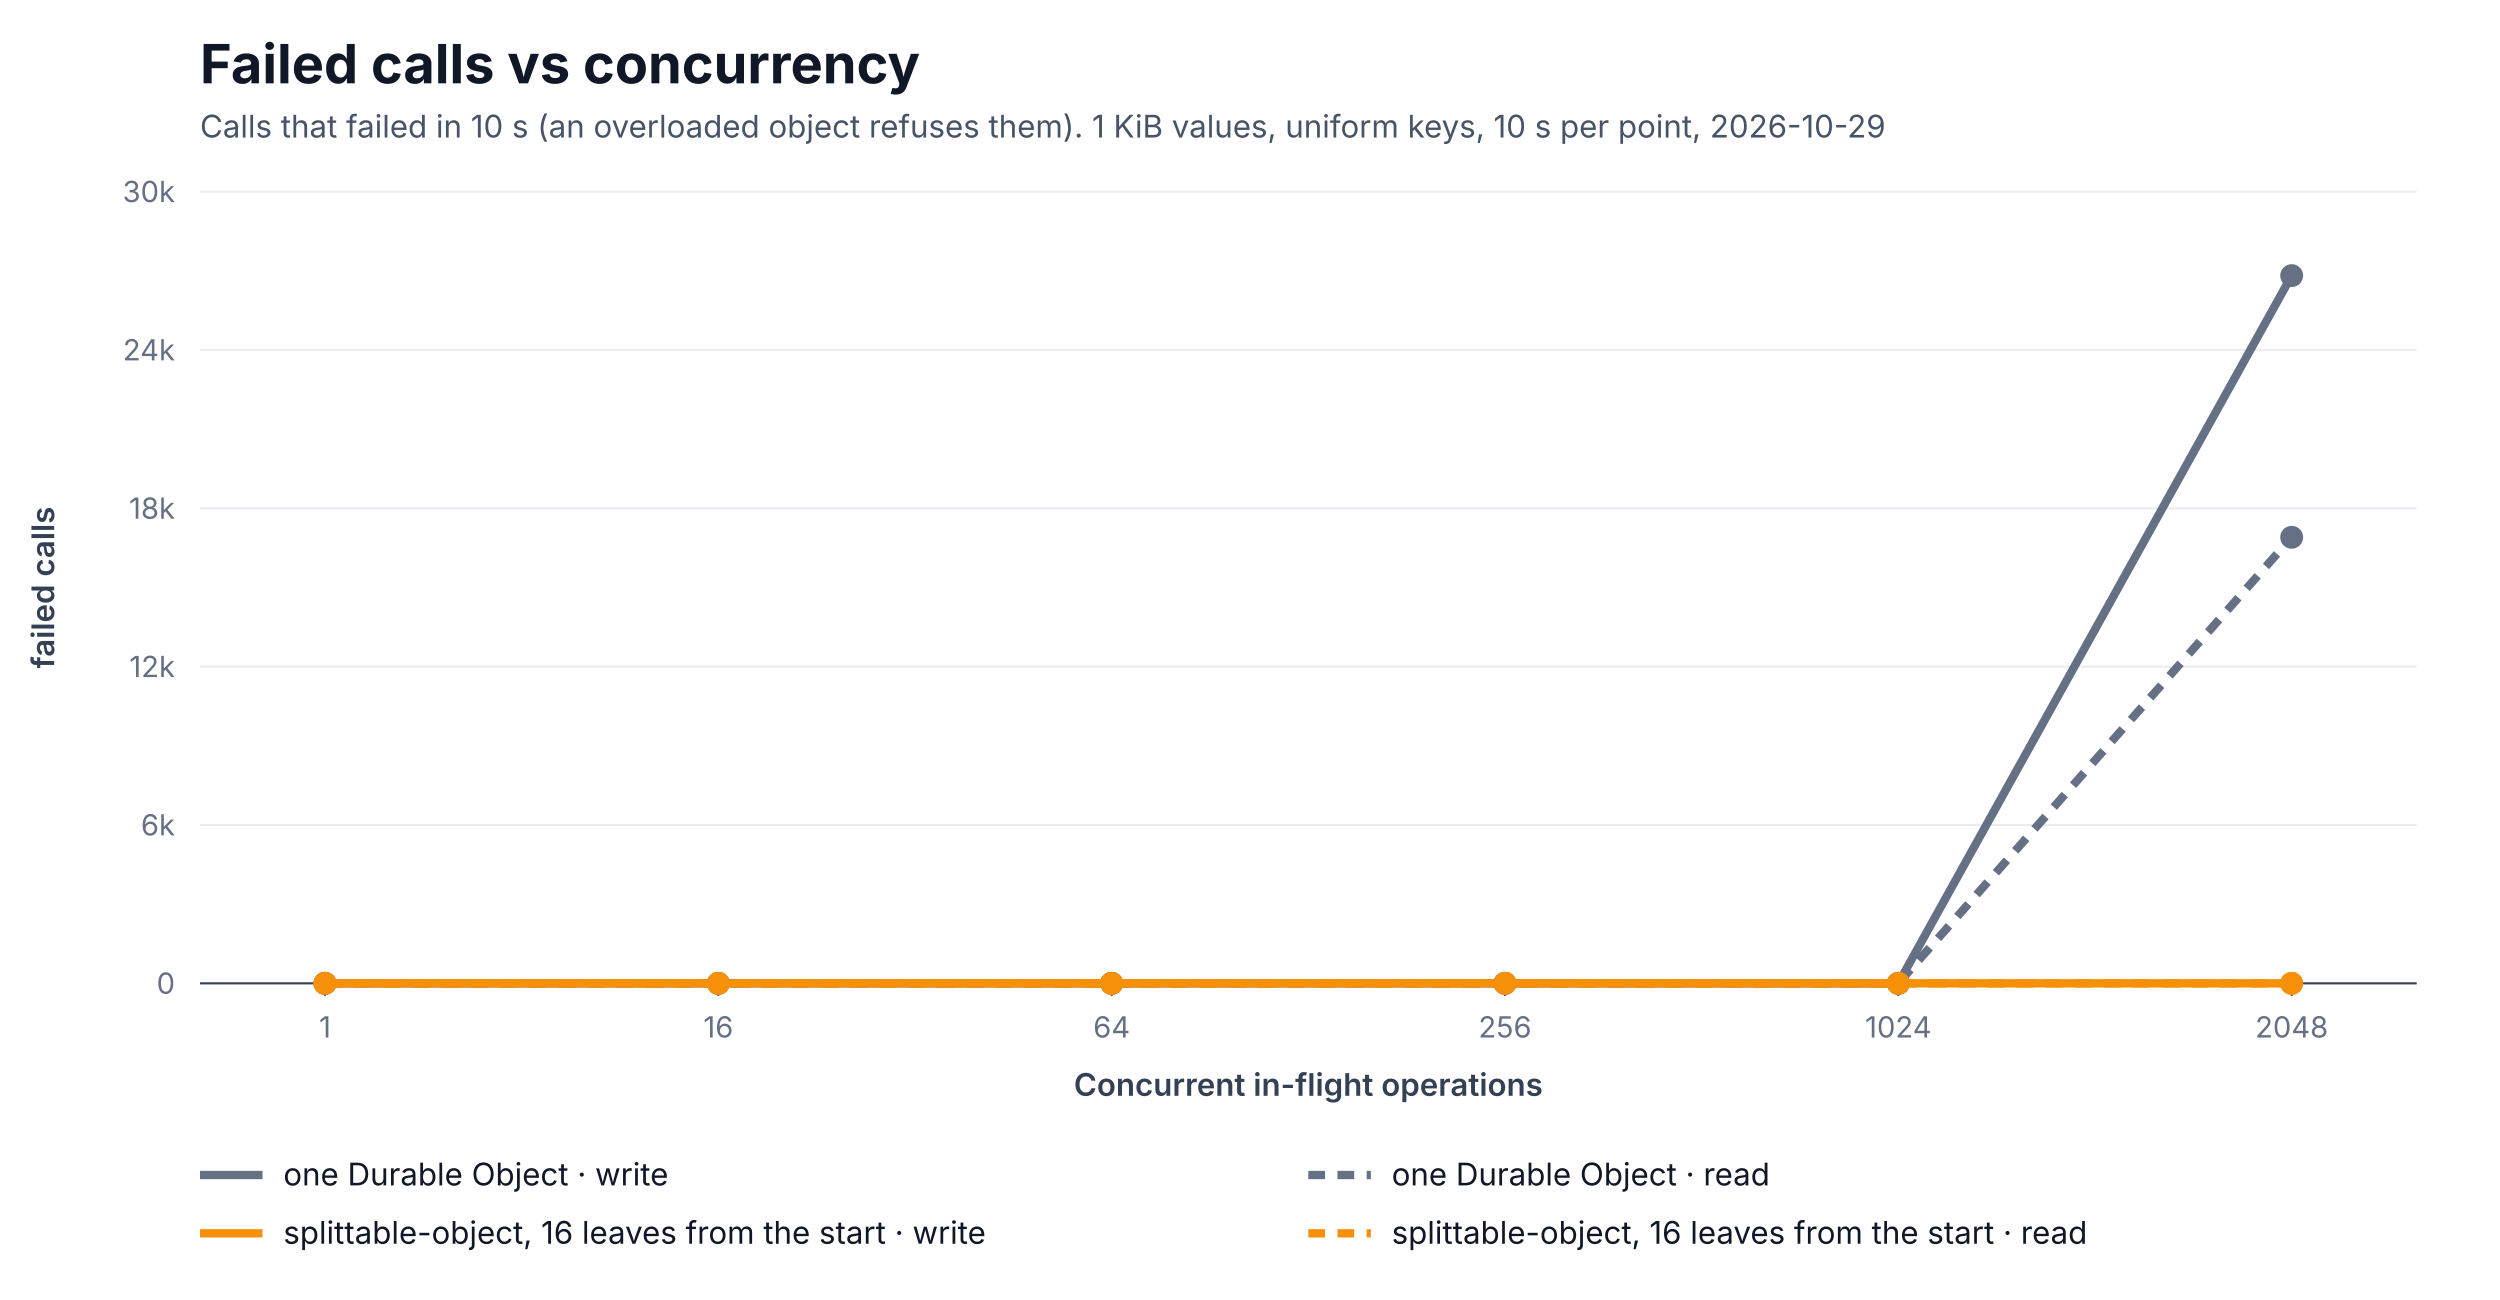
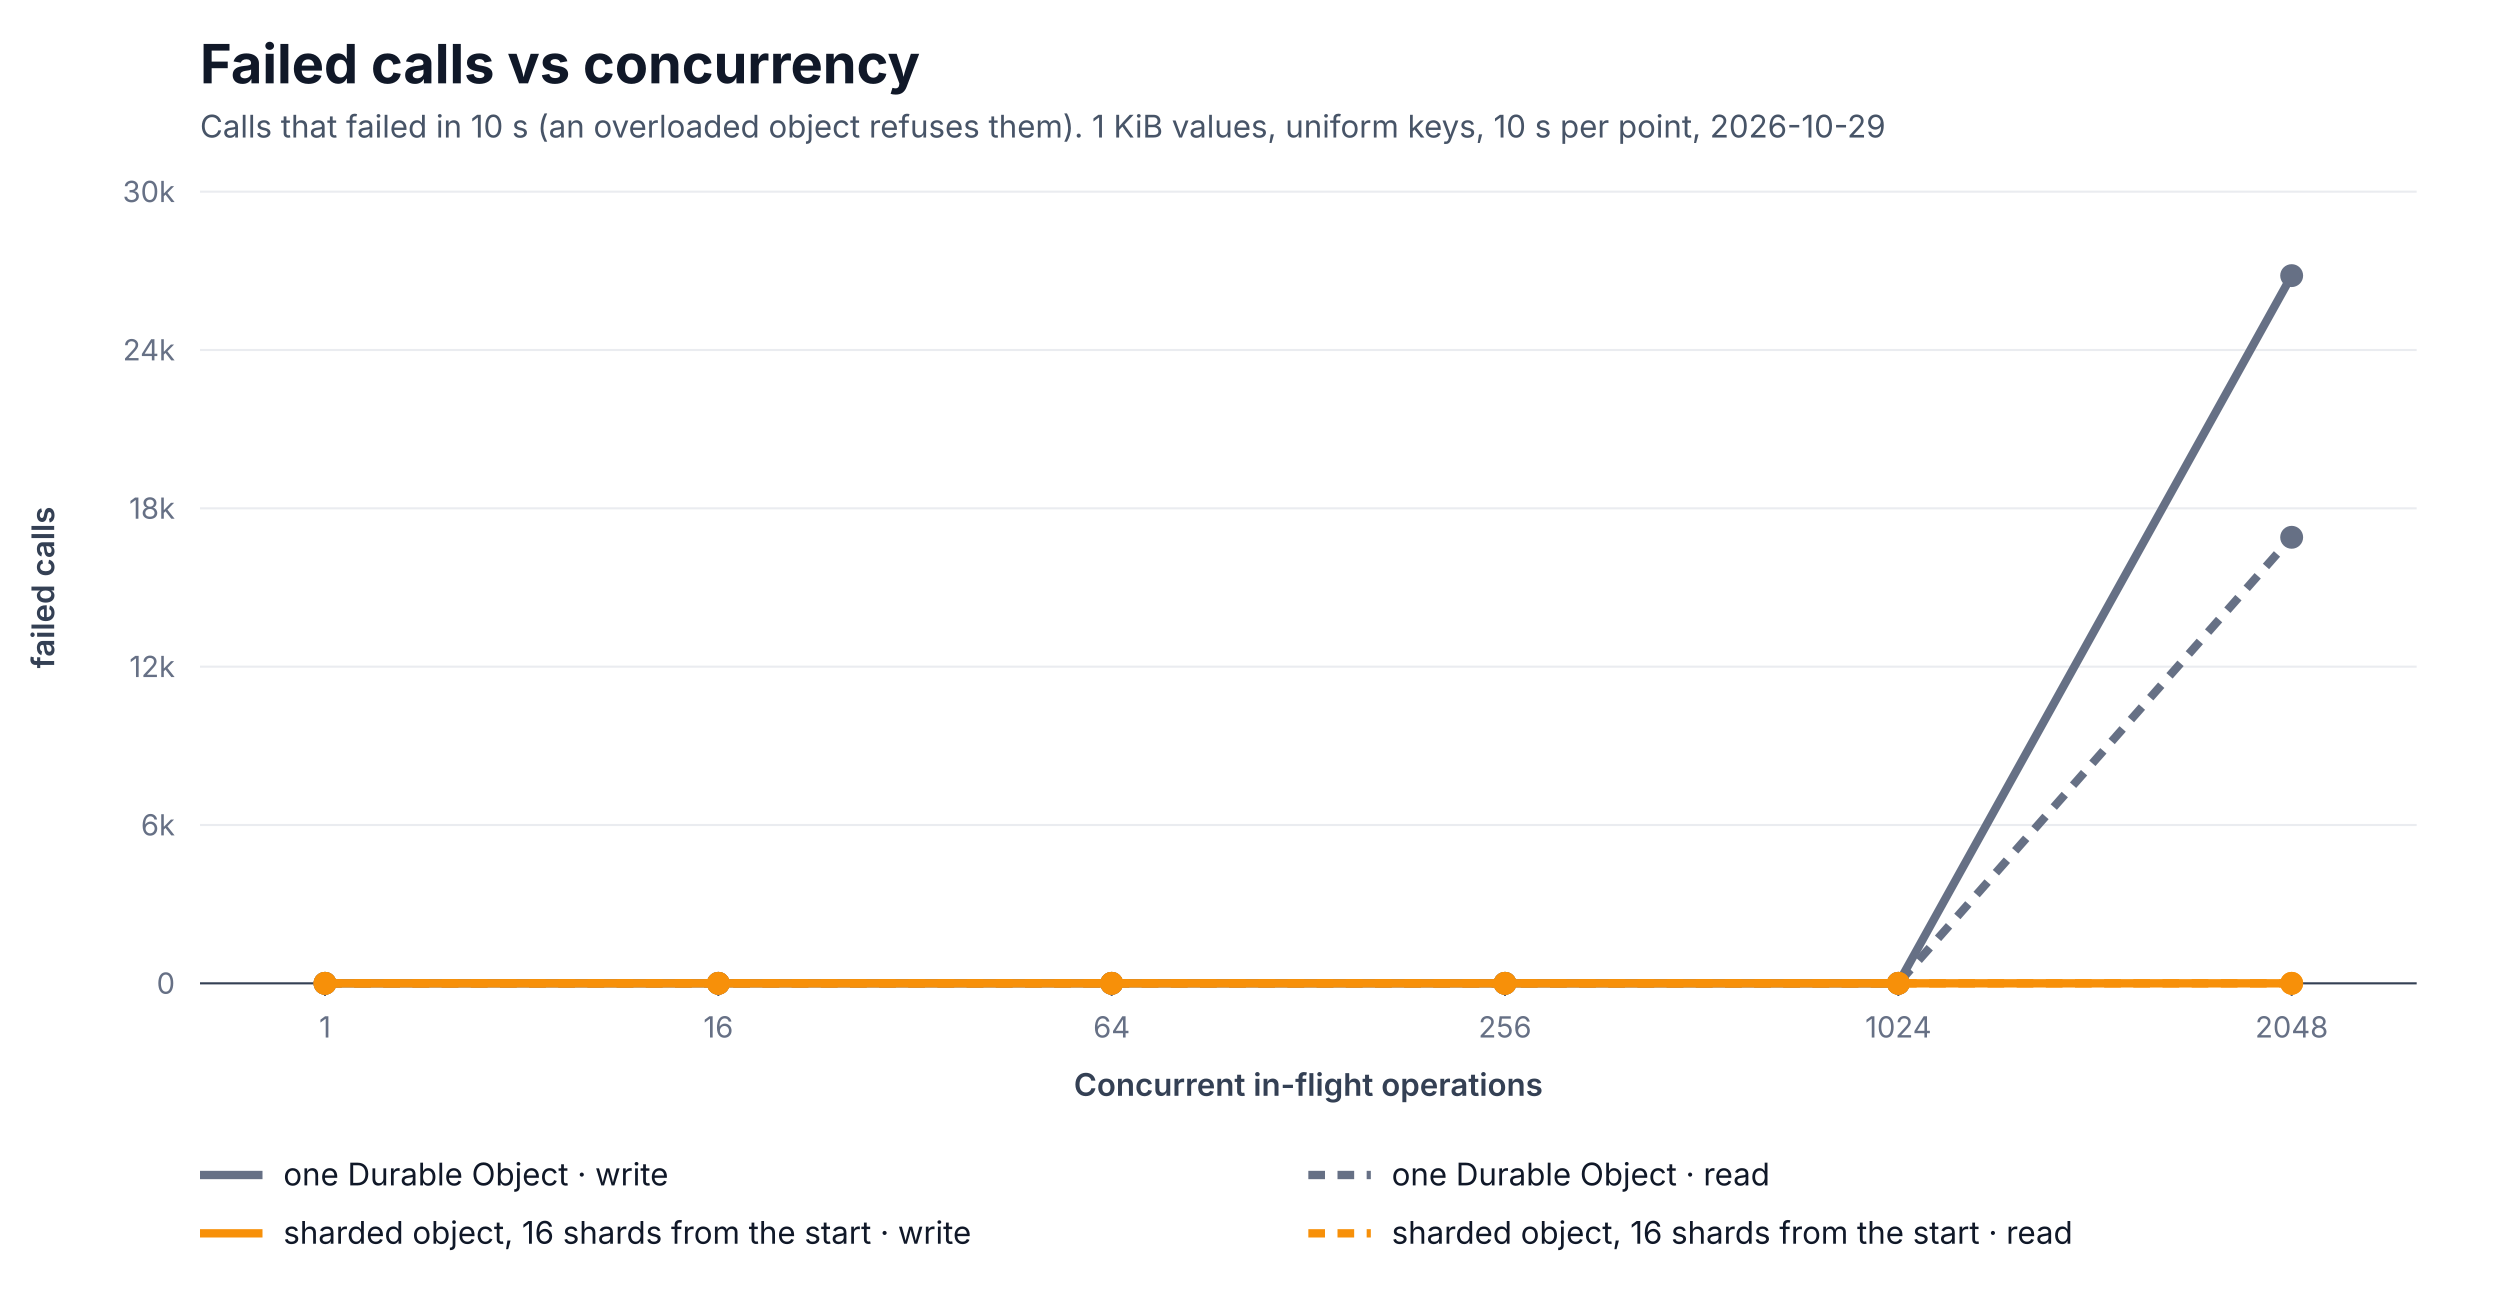
<svg xmlns="http://www.w3.org/2000/svg" width="1200" height="624" viewBox="0 0 1200 624">
  <style>text{font-family:Inter,ui-sans-serif,system-ui,-apple-system,sans-serif;fill:#101828}.title{font-size:26px;font-weight:700}.sub{font-size:15px;fill:#475467}.tick{font-size:14px;fill:#667085}.label{font-size:15px;font-weight:600;fill:#344054}.legend{font-size:15px}.grid{stroke:#eaecf0}.axisline{stroke:#344054}</style>
  <rect width="1200" height="624" fill="#fff" />
  <text x="96" y="40" class="title">Failed calls vs concurrency</text>
  <text x="96" y="66" class="sub">Calls that failed in 10 s (an overloaded object refuses them). 1 KiB values, uniform keys, 10 s per point, 2026-10-29</text>
  <line x1="96" x2="1160" y1="472" y2="472" class="grid" />
  <text x="84" y="477" text-anchor="end" class="tick">0</text>
  <line x1="96" x2="1160" y1="396" y2="396" class="grid" />
  <text x="84" y="401" text-anchor="end" class="tick">6k</text>
  <line x1="96" x2="1160" y1="320" y2="320" class="grid" />
  <text x="84" y="325" text-anchor="end" class="tick">12k</text>
  <line x1="96" x2="1160" y1="244" y2="244" class="grid" />
  <text x="84" y="249" text-anchor="end" class="tick">18k</text>
  <line x1="96" x2="1160" y1="168" y2="168" class="grid" />
  <text x="84" y="173" text-anchor="end" class="tick">24k</text>
  <line x1="96" x2="1160" y1="92" y2="92" class="grid" />
  <text x="84" y="97" text-anchor="end" class="tick">30k</text>
  <line x1="96" x2="1160" y1="472" y2="472" class="axisline" />
  <line x1="156" x2="156" y1="472" y2="478" class="axisline" />
  <text x="156" y="498" text-anchor="middle" class="tick">1</text>
  <line x1="344.8" x2="344.8" y1="472" y2="478" class="axisline" />
  <text x="344.8" y="498" text-anchor="middle" class="tick">16</text>
  <line x1="533.6" x2="533.6" y1="472" y2="478" class="axisline" />
  <text x="533.6" y="498" text-anchor="middle" class="tick">64</text>
  <line x1="722.4" x2="722.4" y1="472" y2="478" class="axisline" />
  <text x="722.4" y="498" text-anchor="middle" class="tick">256</text>
  <line x1="911.2" x2="911.2" y1="472" y2="478" class="axisline" />
  <text x="911.2" y="498" text-anchor="middle" class="tick">1024</text>
  <line x1="1100" x2="1100" y1="472" y2="478" class="axisline" />
  <text x="1100" y="498" text-anchor="middle" class="tick">2048</text>
  <polyline points="156.0,472.0 344.8,472.0 533.6,472.0 722.4,472.0 911.2,472.0 1100.0,132.3" fill="none" stroke="#667085" stroke-width="4" stroke-linejoin="round" />
  <circle cx="156.0" cy="472.0" r="5.5" fill="#667085" />
  <circle cx="344.8" cy="472.0" r="5.5" fill="#667085" />
  <circle cx="533.6" cy="472.0" r="5.5" fill="#667085" />
  <circle cx="722.4" cy="472.0" r="5.5" fill="#667085" />
  <circle cx="911.2" cy="472.0" r="5.5" fill="#667085" />
  <circle cx="1100.0" cy="132.3" r="5.5" fill="#667085" />
  <polyline points="156.0,472.0 344.8,472.0 533.6,472.0 722.4,472.0 911.2,472.0 1100.0,257.9" fill="none" stroke="#667085" stroke-width="4" stroke-linejoin="round" stroke-dasharray="8 6" />
  <circle cx="156.0" cy="472.0" r="5.5" fill="#667085" />
  <circle cx="344.8" cy="472.0" r="5.5" fill="#667085" />
  <circle cx="533.6" cy="472.0" r="5.5" fill="#667085" />
  <circle cx="722.4" cy="472.0" r="5.5" fill="#667085" />
  <circle cx="911.2" cy="472.0" r="5.5" fill="#667085" />
  <circle cx="1100.0" cy="257.9" r="5.5" fill="#667085" />
  <polyline points="156.0,472.0 344.8,472.0 533.6,472.0 722.4,472.0 911.2,472.0 1100.0,472.0" fill="none" stroke="#f79009" stroke-width="4" stroke-linejoin="round" />
  <circle cx="156.0" cy="472.0" r="5.5" fill="#f79009" />
  <circle cx="344.8" cy="472.0" r="5.5" fill="#f79009" />
  <circle cx="533.6" cy="472.0" r="5.5" fill="#f79009" />
  <circle cx="722.4" cy="472.0" r="5.5" fill="#f79009" />
  <circle cx="911.2" cy="472.0" r="5.5" fill="#f79009" />
  <circle cx="1100.0" cy="472.0" r="5.5" fill="#f79009" />
  <polyline points="156.0,472.0 344.8,472.0 533.6,472.0 722.4,472.0 911.2,472.0 1100.0,472.0" fill="none" stroke="#f79009" stroke-width="4" stroke-linejoin="round" stroke-dasharray="8 6" />
  <circle cx="156.0" cy="472.0" r="5.5" fill="#f79009" />
  <circle cx="344.8" cy="472.0" r="5.5" fill="#f79009" />
  <circle cx="533.6" cy="472.0" r="5.5" fill="#f79009" />
  <circle cx="722.4" cy="472.0" r="5.5" fill="#f79009" />
  <circle cx="911.2" cy="472.0" r="5.5" fill="#f79009" />
  <circle cx="1100.0" cy="472.0" r="5.5" fill="#f79009" />
  <text x="628" y="526" text-anchor="middle" class="label">Concurrent in-flight operations</text>
  <text transform="translate(26,282) rotate(-90)" text-anchor="middle" class="label">failed calls</text>
  <g transform="translate(96,564)">
    <line x1="0" x2="30" y1="0" y2="0" stroke="#667085" stroke-width="4" />
    <text x="40" y="5" class="legend">one Durable Object · write</text>
  </g>
  <g transform="translate(628,564)">
    <line x1="0" x2="30" y1="0" y2="0" stroke="#667085" stroke-width="4" stroke-dasharray="8 6" />
    <text x="40" y="5" class="legend">one Durable Object · read</text>
  </g>
  <g transform="translate(96,592)">
    <line x1="0" x2="30" y1="0" y2="0" stroke="#f79009" stroke-width="4" />
-     <text x="40" y="5" class="legend">splittable-object, 16 leaves from the start · write</text>
+     <text x="40" y="5" class="legend">sharded object, 16 shards from the start · write</text>
  </g>
  <g transform="translate(628,592)">
    <line x1="0" x2="30" y1="0" y2="0" stroke="#f79009" stroke-width="4" stroke-dasharray="8 6" />
-     <text x="40" y="5" class="legend">splittable-object, 16 leaves from the start · read</text>
+     <text x="40" y="5" class="legend">sharded object, 16 shards from the start · read</text>
  </g>
</svg>
